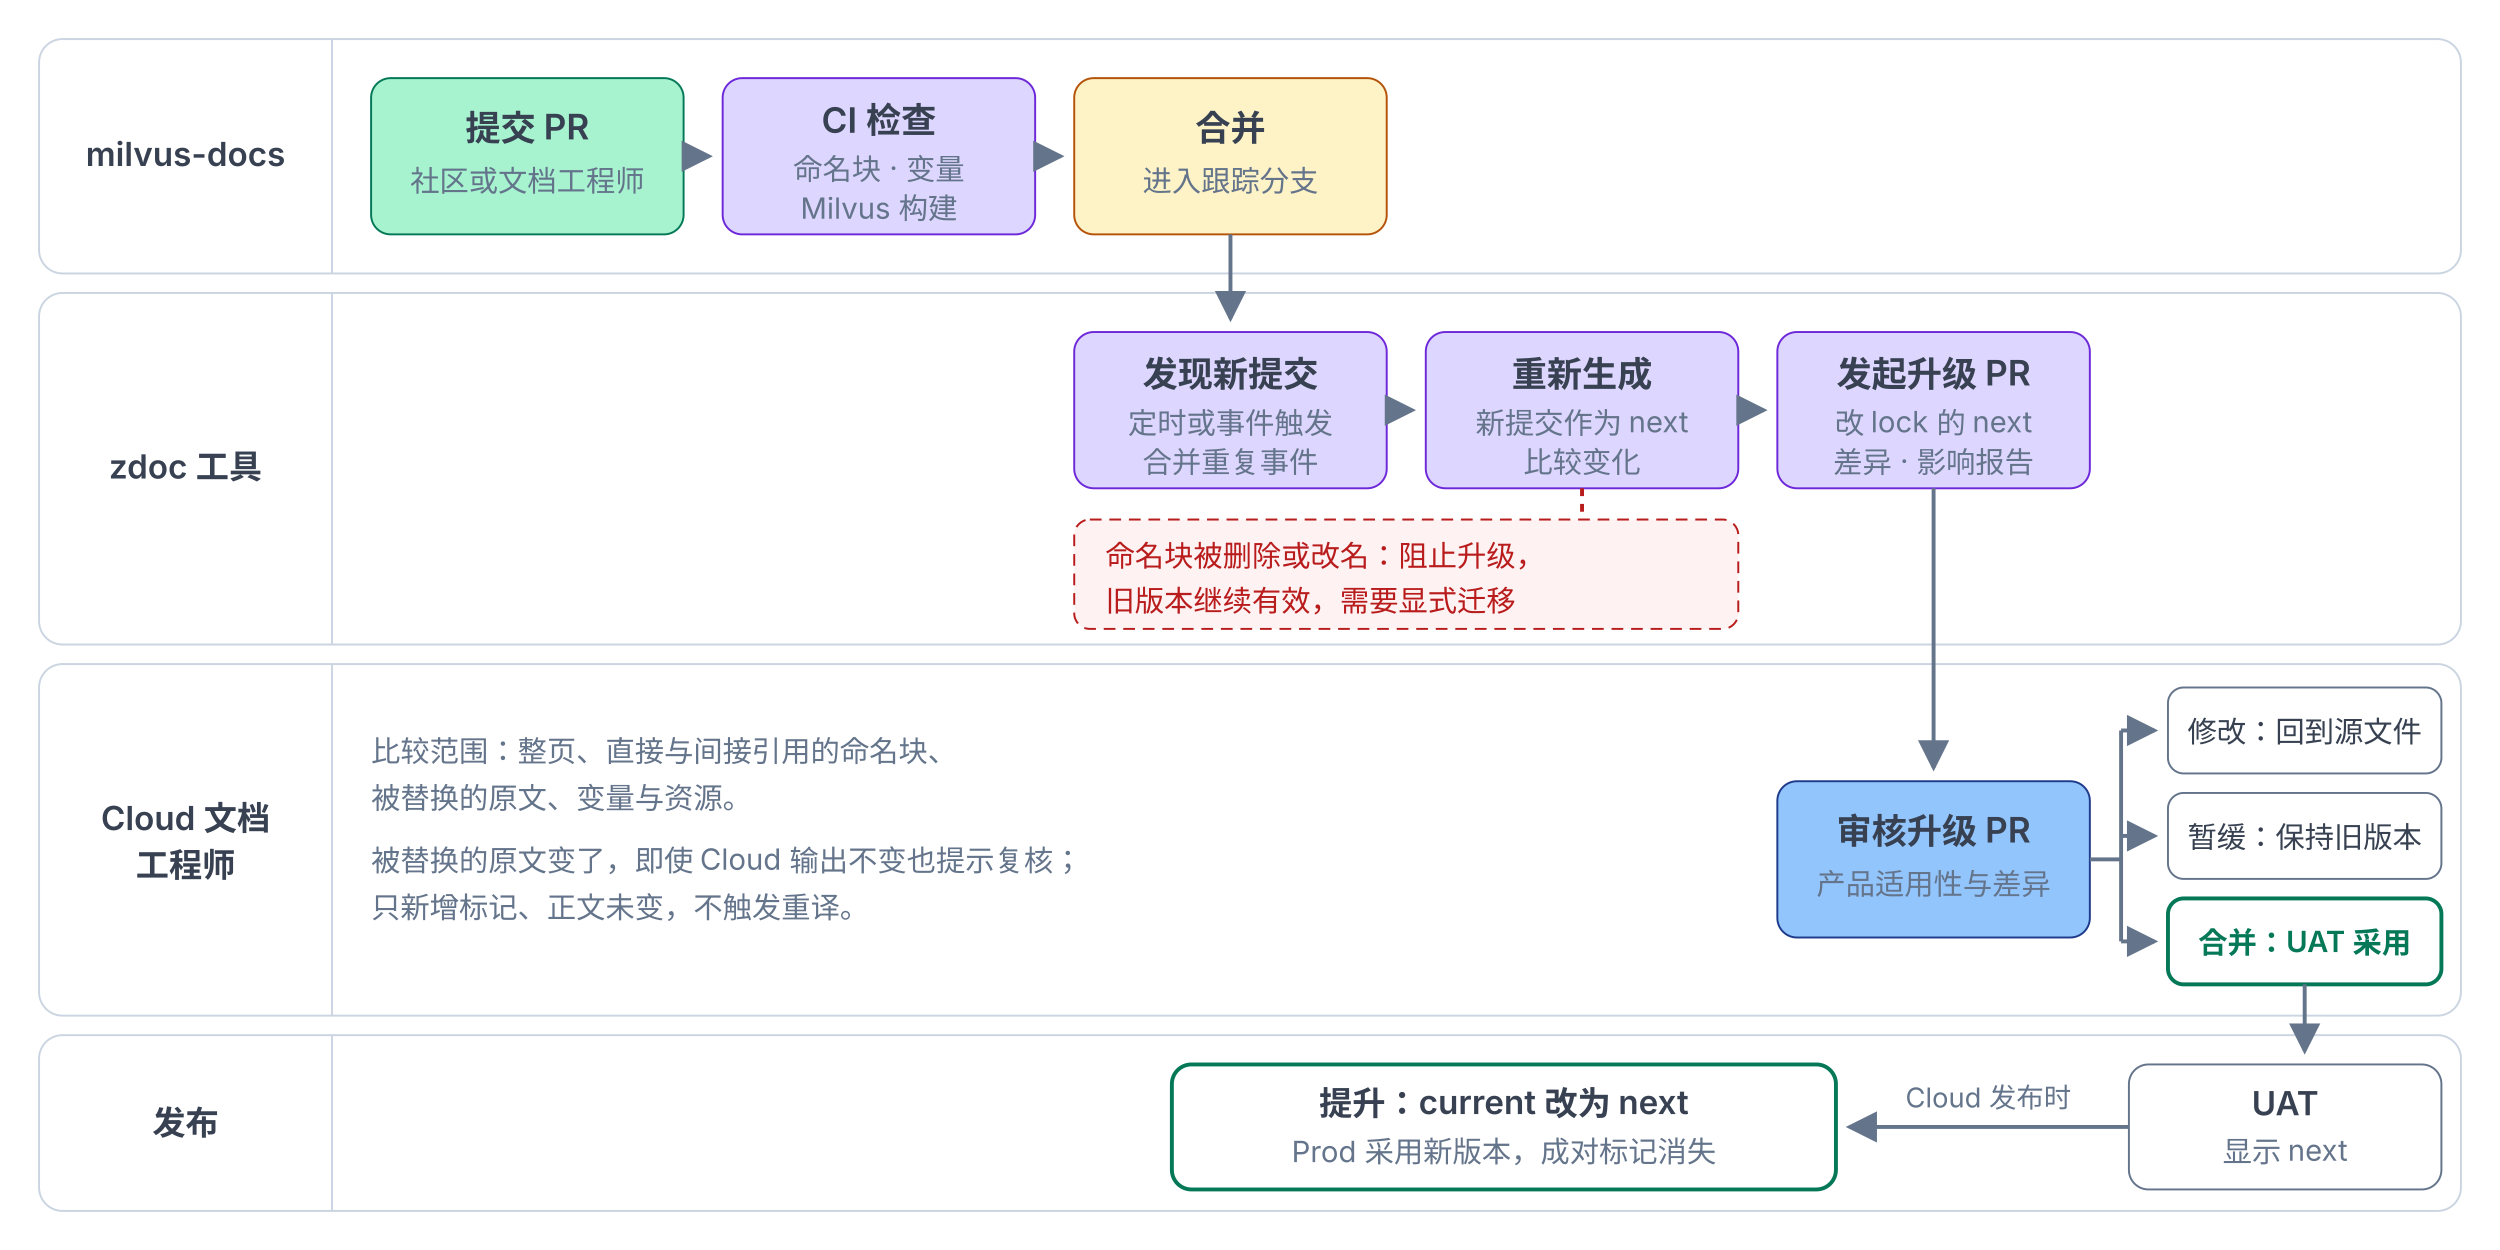
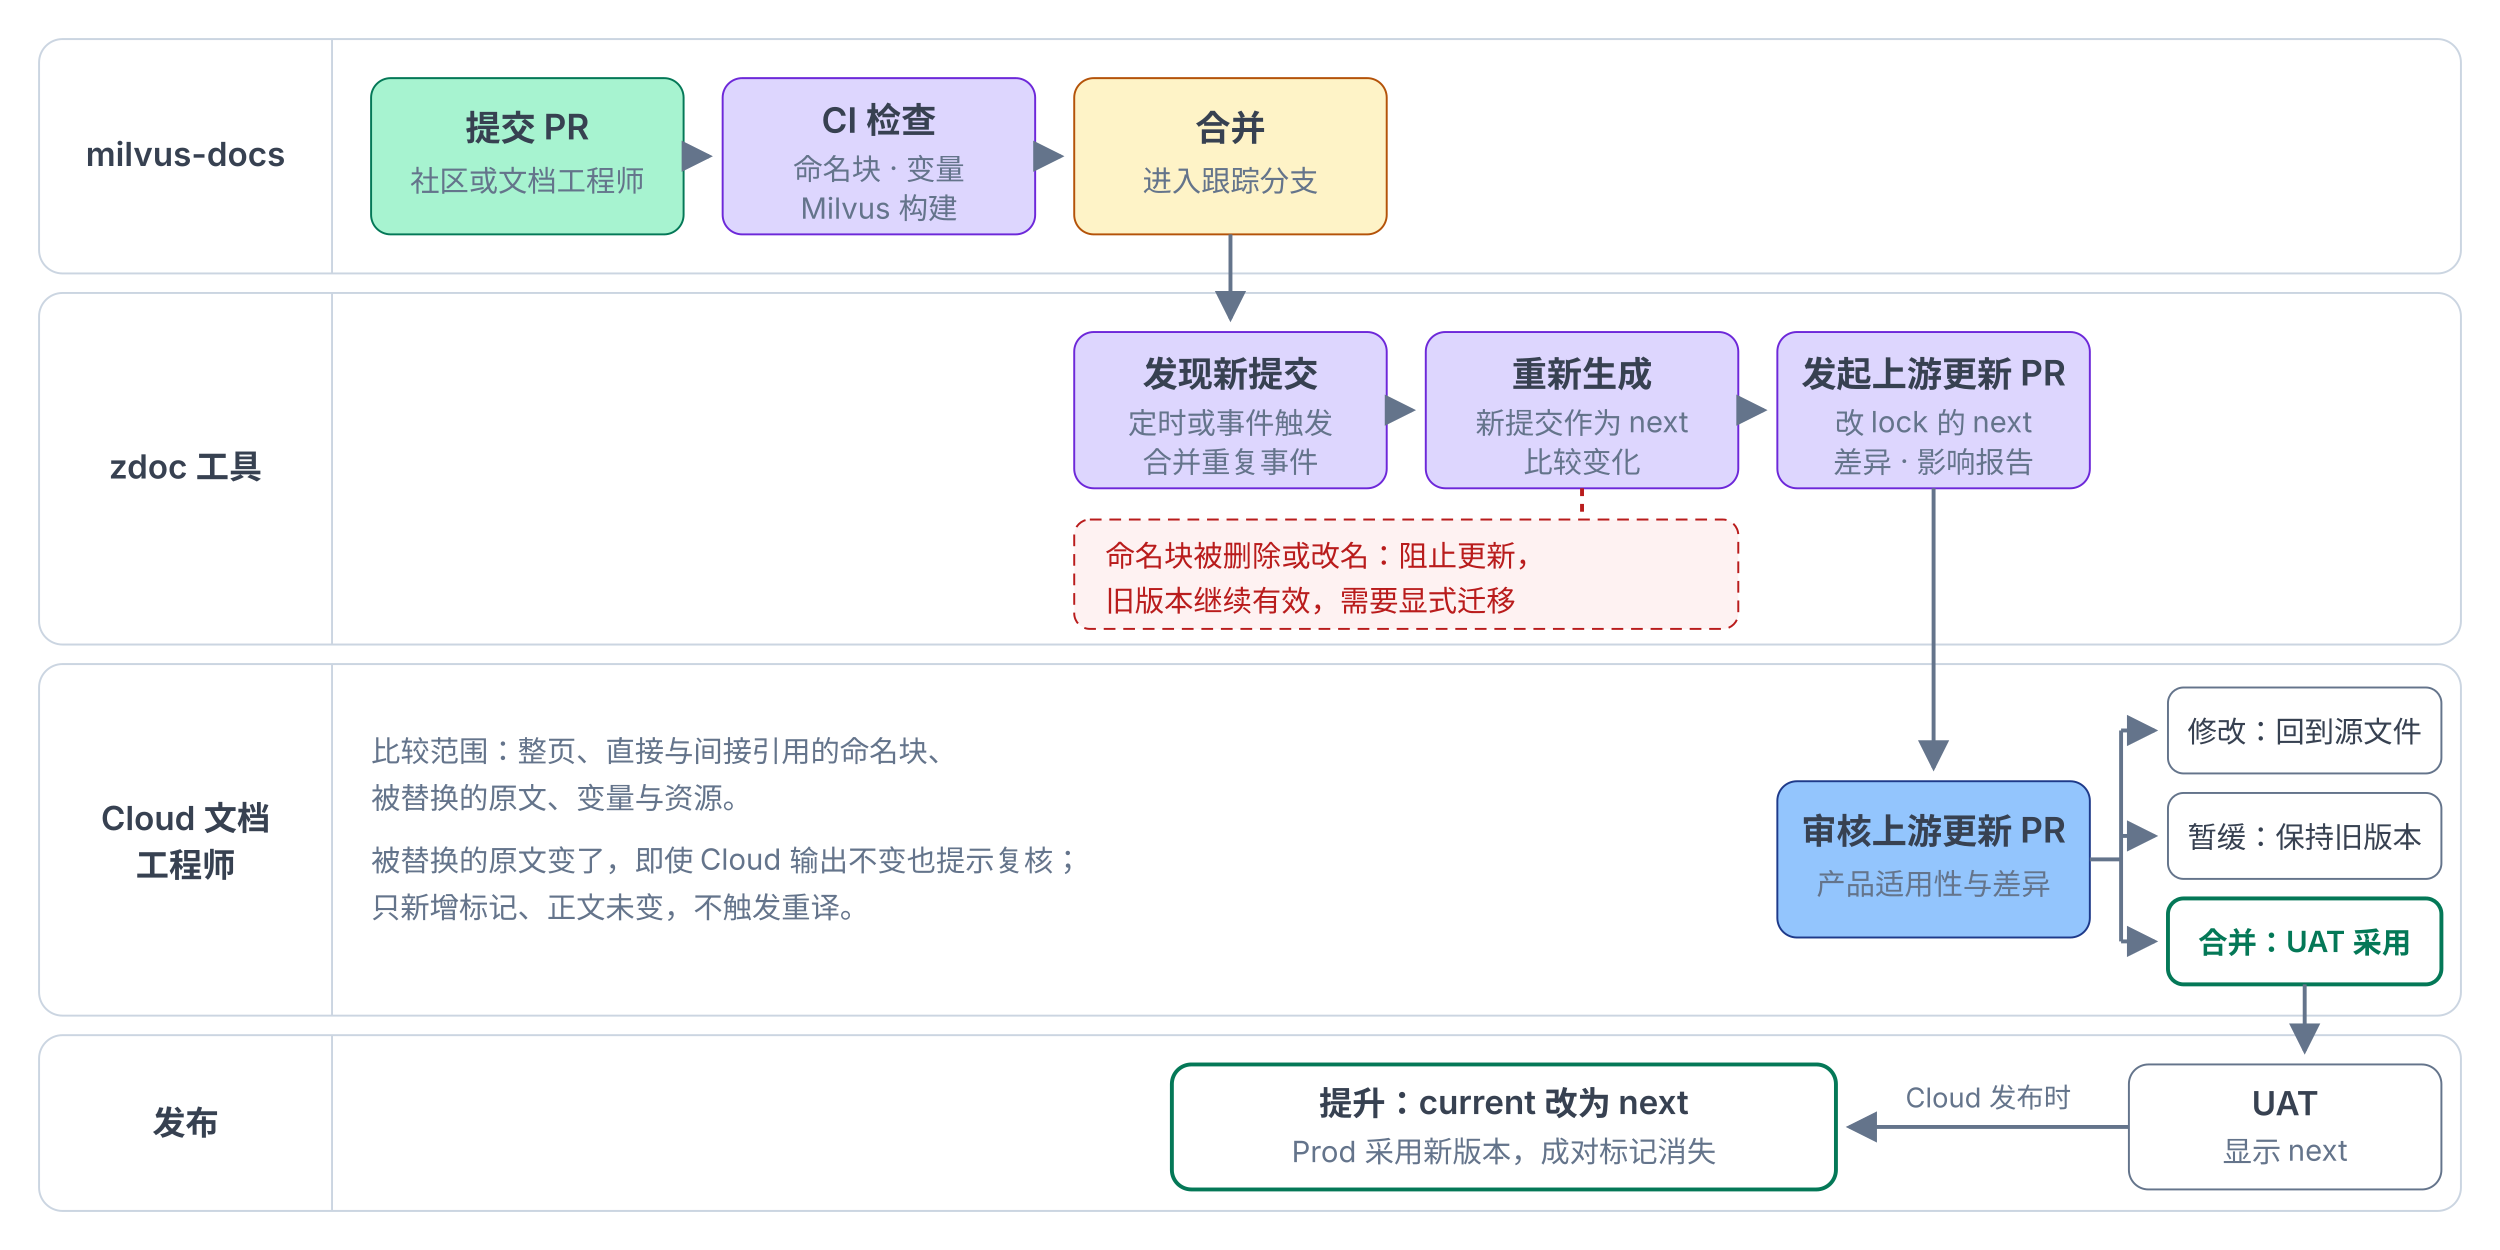
<svg xmlns="http://www.w3.org/2000/svg" width="768" height="384" viewBox="0 0 1280 640" role="img" aria-labelledby="title desc">
  <defs>
    <marker id="arrow" markerWidth="8" markerHeight="8" refX="7" refY="4" orient="auto">
      <path d="M0 0 L8 4 L0 8 Z" fill="#64748b" />
    </marker>
    <style>text{font-family:-apple-system,BlinkMacSystemFont,'PingFang SC','Microsoft YaHei',sans-serif;fill:#374151;}.head{font-size:18px;font-weight:600;text-anchor:middle;}.sub{font-size:15px;text-anchor:middle;fill:#64748b;}.lane{font-size:17px;font-weight:600;text-anchor:middle;}.warn{font-size:15px;fill:#b91c1c;}.edge{fill:none;stroke:#64748b;stroke-width:2;marker-end:url(#arrow);}</style>
  </defs>
  <rect width="1280" height="640" fill="#ffffff" />
  <rect x="20" y="20" width="1240" height="120" rx="12" fill="#ffffff" stroke="#cbd5e1" />
  <rect x="20" y="150" width="1240" height="180" rx="12" fill="#ffffff" stroke="#cbd5e1" />
  <rect x="20" y="340" width="1240" height="180" rx="12" fill="#ffffff" stroke="#cbd5e1" />
  <rect x="20" y="530" width="1240" height="90" rx="12" fill="#ffffff" stroke="#cbd5e1" />
  <path d="M170 20 V140 M170 150 V330 M170 340 V520 M170 530 V620" stroke="#cbd5e1" />
  <text x="95" y="85" class="lane">milvus-docs</text>
  <text x="95" y="245" class="lane">zdoc 工具</text>
  <text x="95" y="425" class="lane">Cloud 文档</text>
  <text x="95" y="449" class="lane">工程师</text>
  <text x="95" y="581" class="lane">发布</text>
  <rect x="190" y="40" width="160" height="80" rx="10" fill="#a7f3d0" stroke="#047857" />
  <text x="270" y="72" class="head">提交 PR</text>
  <text x="270" y="98" class="sub">社区或文档工程师</text>
  <rect x="370" y="40" width="160" height="80" rx="10" fill="#ddd6fe" stroke="#6d28d9" />
  <text x="450" y="68" class="head">CI 检查</text>
  <text x="450" y="92" class="sub">命名块 · 变量</text>
  <text x="450" y="112" class="sub">Milvus 构建</text>
  <rect x="550" y="40" width="160" height="80" rx="10" fill="#fef3c7" stroke="#b45309" />
  <text x="630" y="72" class="head">合并</text>
  <text x="630" y="98" class="sub">进入跟踪分支</text>
  <path class="edge" d="M350 80 H363" />
  <path class="edge" d="M530 80 H543" />
  <path class="edge" d="M630 120 V163" />
  <rect x="550" y="170" width="160" height="80" rx="10" fill="#ddd6fe" stroke="#6d28d9" />
  <text x="630" y="198" class="head">发现新提交</text>
  <text x="630" y="222" class="sub">定时或事件触发</text>
  <text x="630" y="242" class="sub">合并重复事件</text>
  <rect x="730" y="170" width="160" height="80" rx="10" fill="#ddd6fe" stroke="#6d28d9" />
  <text x="810" y="198" class="head">重新生成</text>
  <text x="810" y="222" class="sub">新提交作为 next</text>
  <text x="810" y="242" class="sub">比较变化</text>
  <rect x="910" y="170" width="160" height="80" rx="10" fill="#ddd6fe" stroke="#6d28d9" />
-   <text x="990" y="198" class="head">发起升级 PR</text>
+   <text x="990" y="198" class="head">发起上游更新 PR</text>
  <text x="990" y="222" class="sub">改 lock 的 next</text>
  <text x="990" y="242" class="sub">差异 · 影响报告</text>
  <path class="edge" d="M710 210 H723" />
  <path class="edge" d="M890 210 H903" />
  <path d="M810 250 V266" stroke="#b91c1c" stroke-width="2" stroke-dasharray="4 4" />
  <rect x="550" y="266" width="340" height="56" rx="8" fill="#fef2f2" stroke="#b91c1c" stroke-dasharray="6 4" />
-   <text x="566" y="290" class="warn">命名块被删除或改名：阻止升级，</text>
+   <text x="566" y="290" class="warn">命名块被删除或改名：阻止更新，</text>
  <text x="566" y="313" class="warn">旧版本继续有效，需要显式迁移</text>
  <path class="edge" d="M990 250 V393" />
  <rect x="910" y="400" width="160" height="80" rx="10" fill="#93c5fd" stroke="#1e3a8a" />
-   <text x="990" y="432" class="head">审核升级 PR</text>
+   <text x="990" y="432" class="head">审核上游更新 PR</text>
  <text x="990" y="458" class="sub">产品适用性与差异</text>
  <rect x="1110" y="352" width="140" height="44" rx="8" fill="#ffffff" stroke="#64748b" />
  <text x="1180" y="380" class="sub" style="fill:#374151">修改：回到源文件</text>
  <rect x="1110" y="406" width="140" height="44" rx="8" fill="#ffffff" stroke="#64748b" />
  <text x="1180" y="434" class="sub" style="fill:#374151">暂缓：保持旧版本</text>
  <rect x="1110" y="460" width="140" height="44" rx="8" fill="#ffffff" stroke="#047857" stroke-width="2" />
  <text x="1180" y="488" class="sub" style="fill:#047857;font-weight:600">合并：UAT 采用</text>
  <path d="M1070 440 H1086 M1086 374 V482" stroke="#64748b" stroke-width="2" fill="none" />
  <path class="edge" d="M1086 374 H1103" />
  <path class="edge" d="M1086 428 H1103" />
  <path class="edge" d="M1086 482 H1103" />
  <path class="edge" d="M1180 504 V538" />
  <rect x="1090" y="545" width="160" height="64" rx="10" fill="#ffffff" stroke="#64748b" />
  <text x="1170" y="571" class="head" style="font-size:17px">UAT</text>
  <text x="1170" y="595" class="sub">显示 next</text>
  <path class="edge" d="M1090 577 H947" />
  <text x="1018" y="567" class="sub" style="font-size:14px">Cloud 发布时</text>
  <rect x="600" y="545" width="340" height="64" rx="10" fill="#ffffff" stroke="#047857" stroke-width="2" />
  <text x="770" y="571" class="head" style="font-size:17px">提升：current 改为 next</text>
  <text x="770" y="595" class="sub">Prod 采用新版本，成对标记消失</text>
  <text x="190" y="390" class="sub" style="text-anchor:start">比较范围：整页、直接与间接引用的命名块、</text>
  <text x="190" y="414" class="sub" style="text-anchor:start">被替换的原文、变量与资源。</text>
  <text x="190" y="446" class="sub" style="text-anchor:start">被替换的原文变了，即使 Cloud 输出不变也提示复核；</text>
  <text x="190" y="470" class="sub" style="text-anchor:start">只新增标记、正文未变，不触发重译。</text>
</svg>
